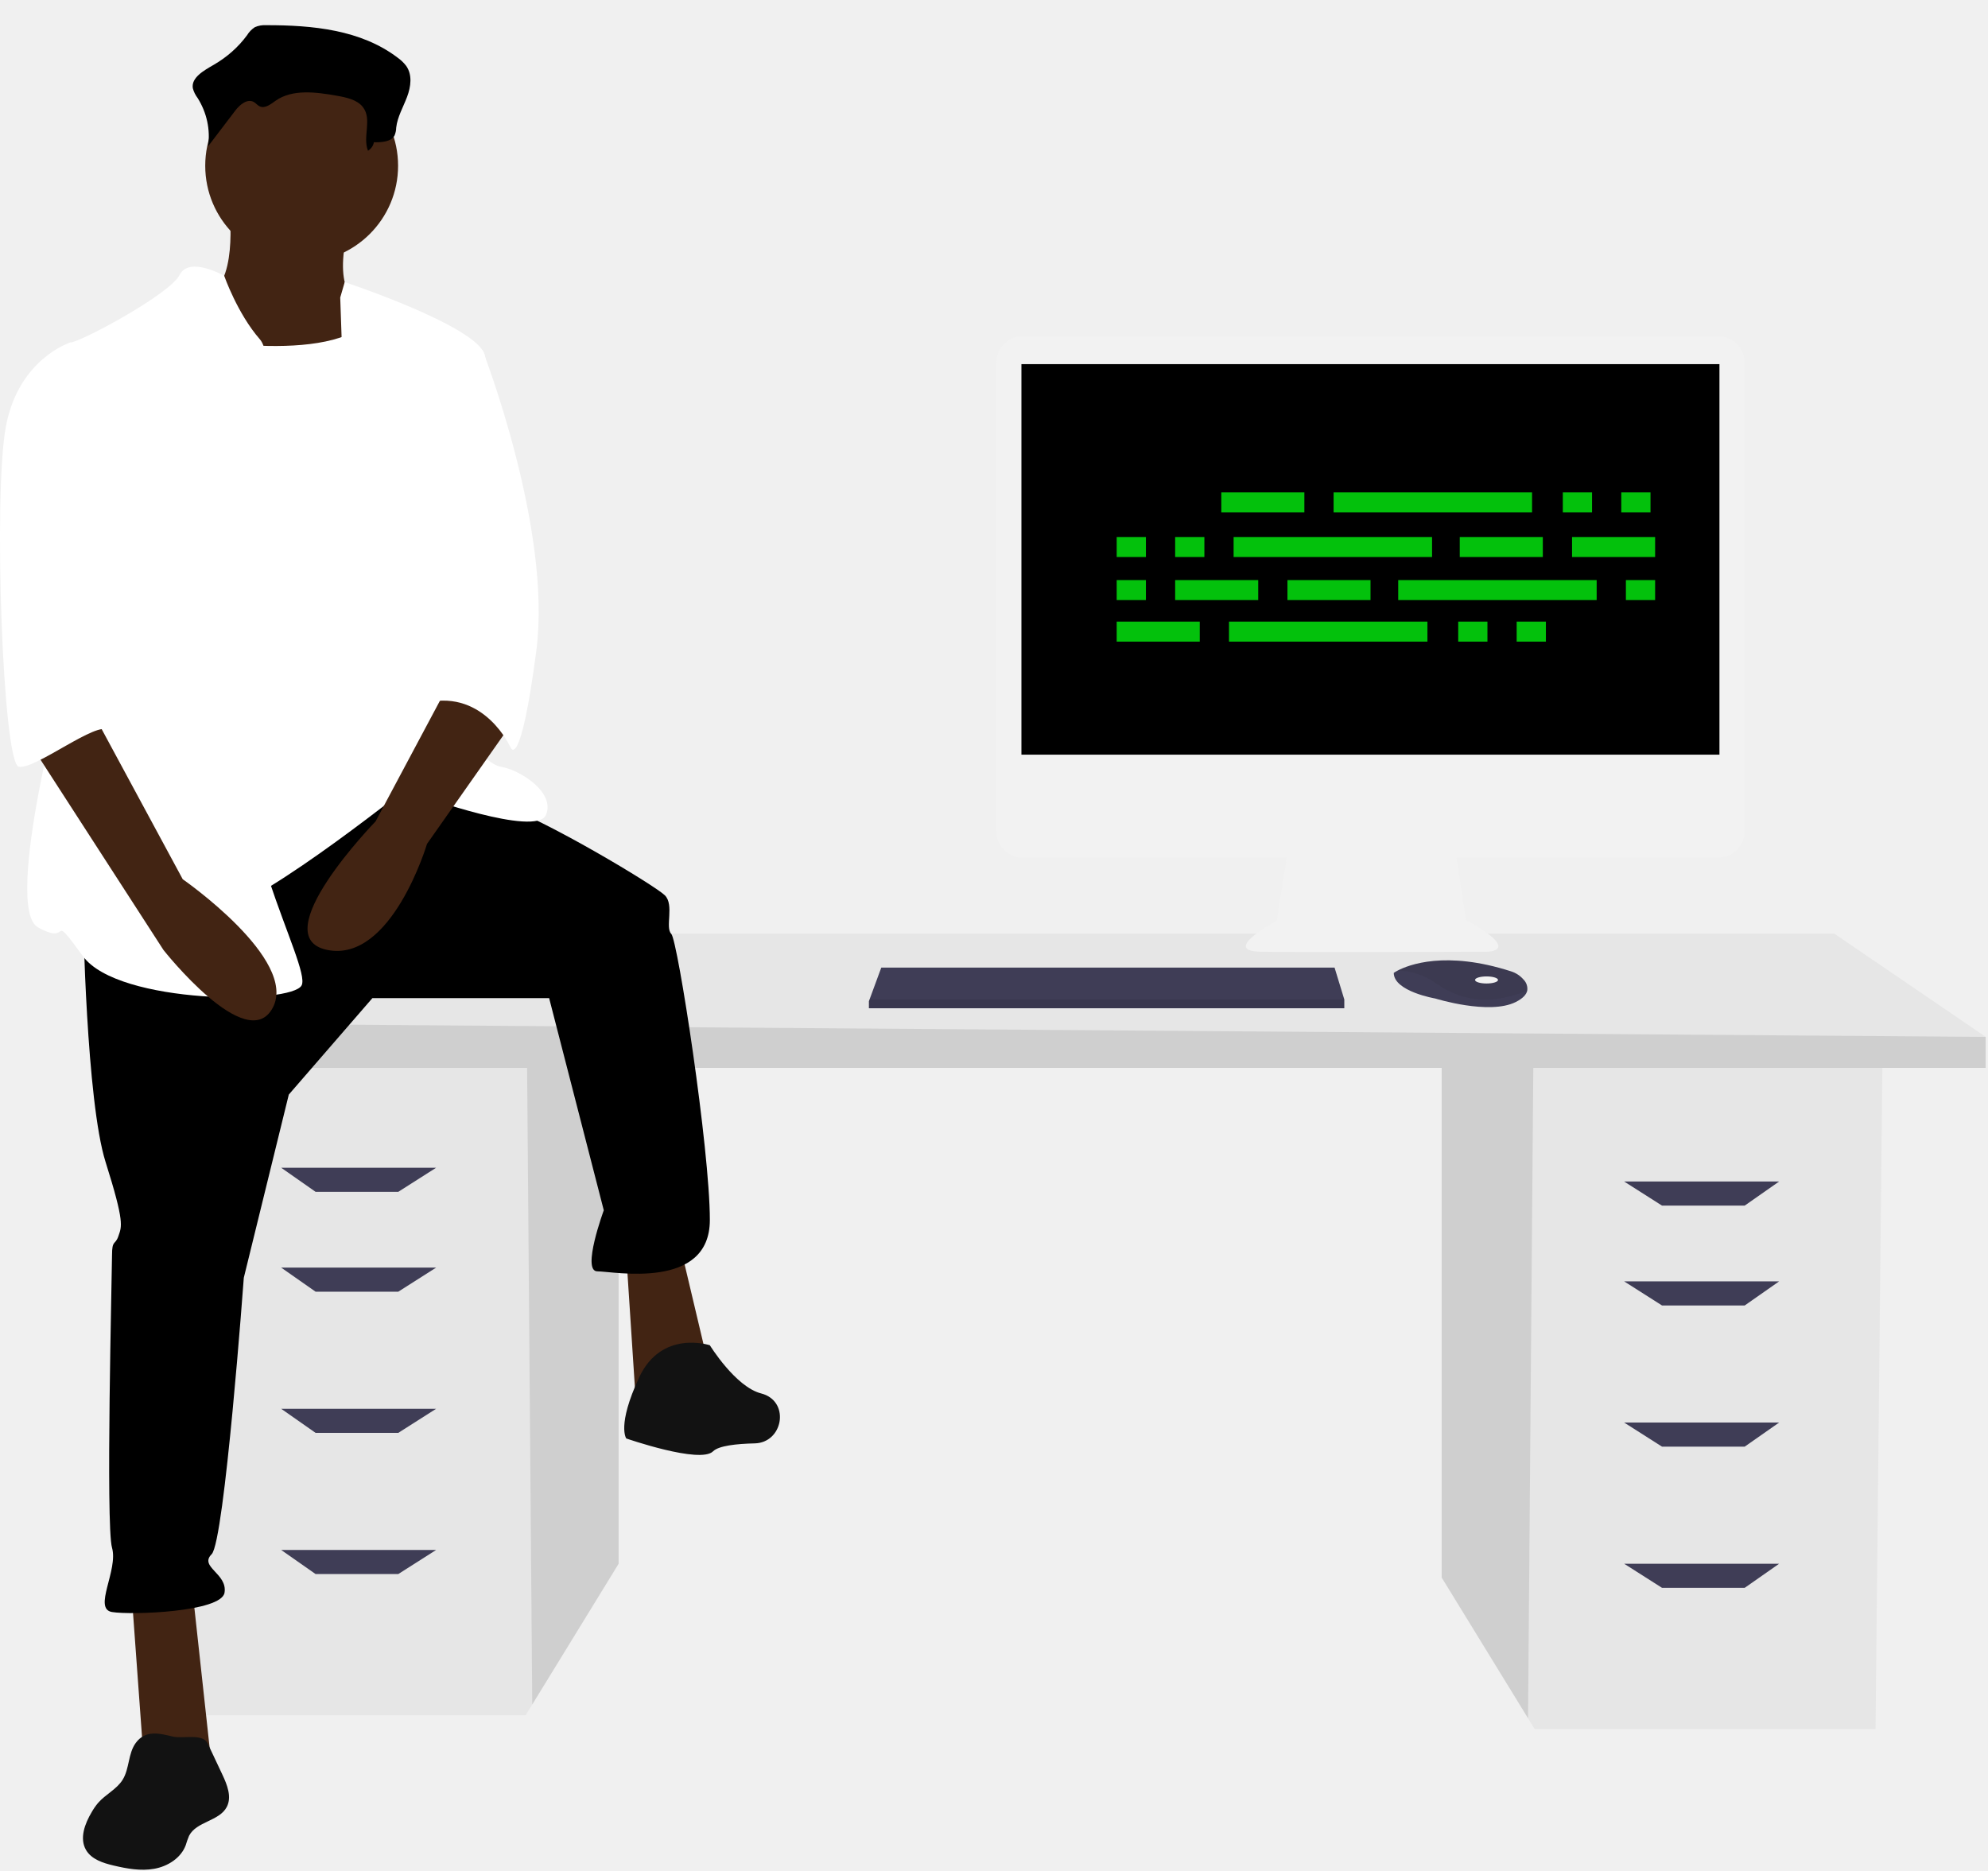
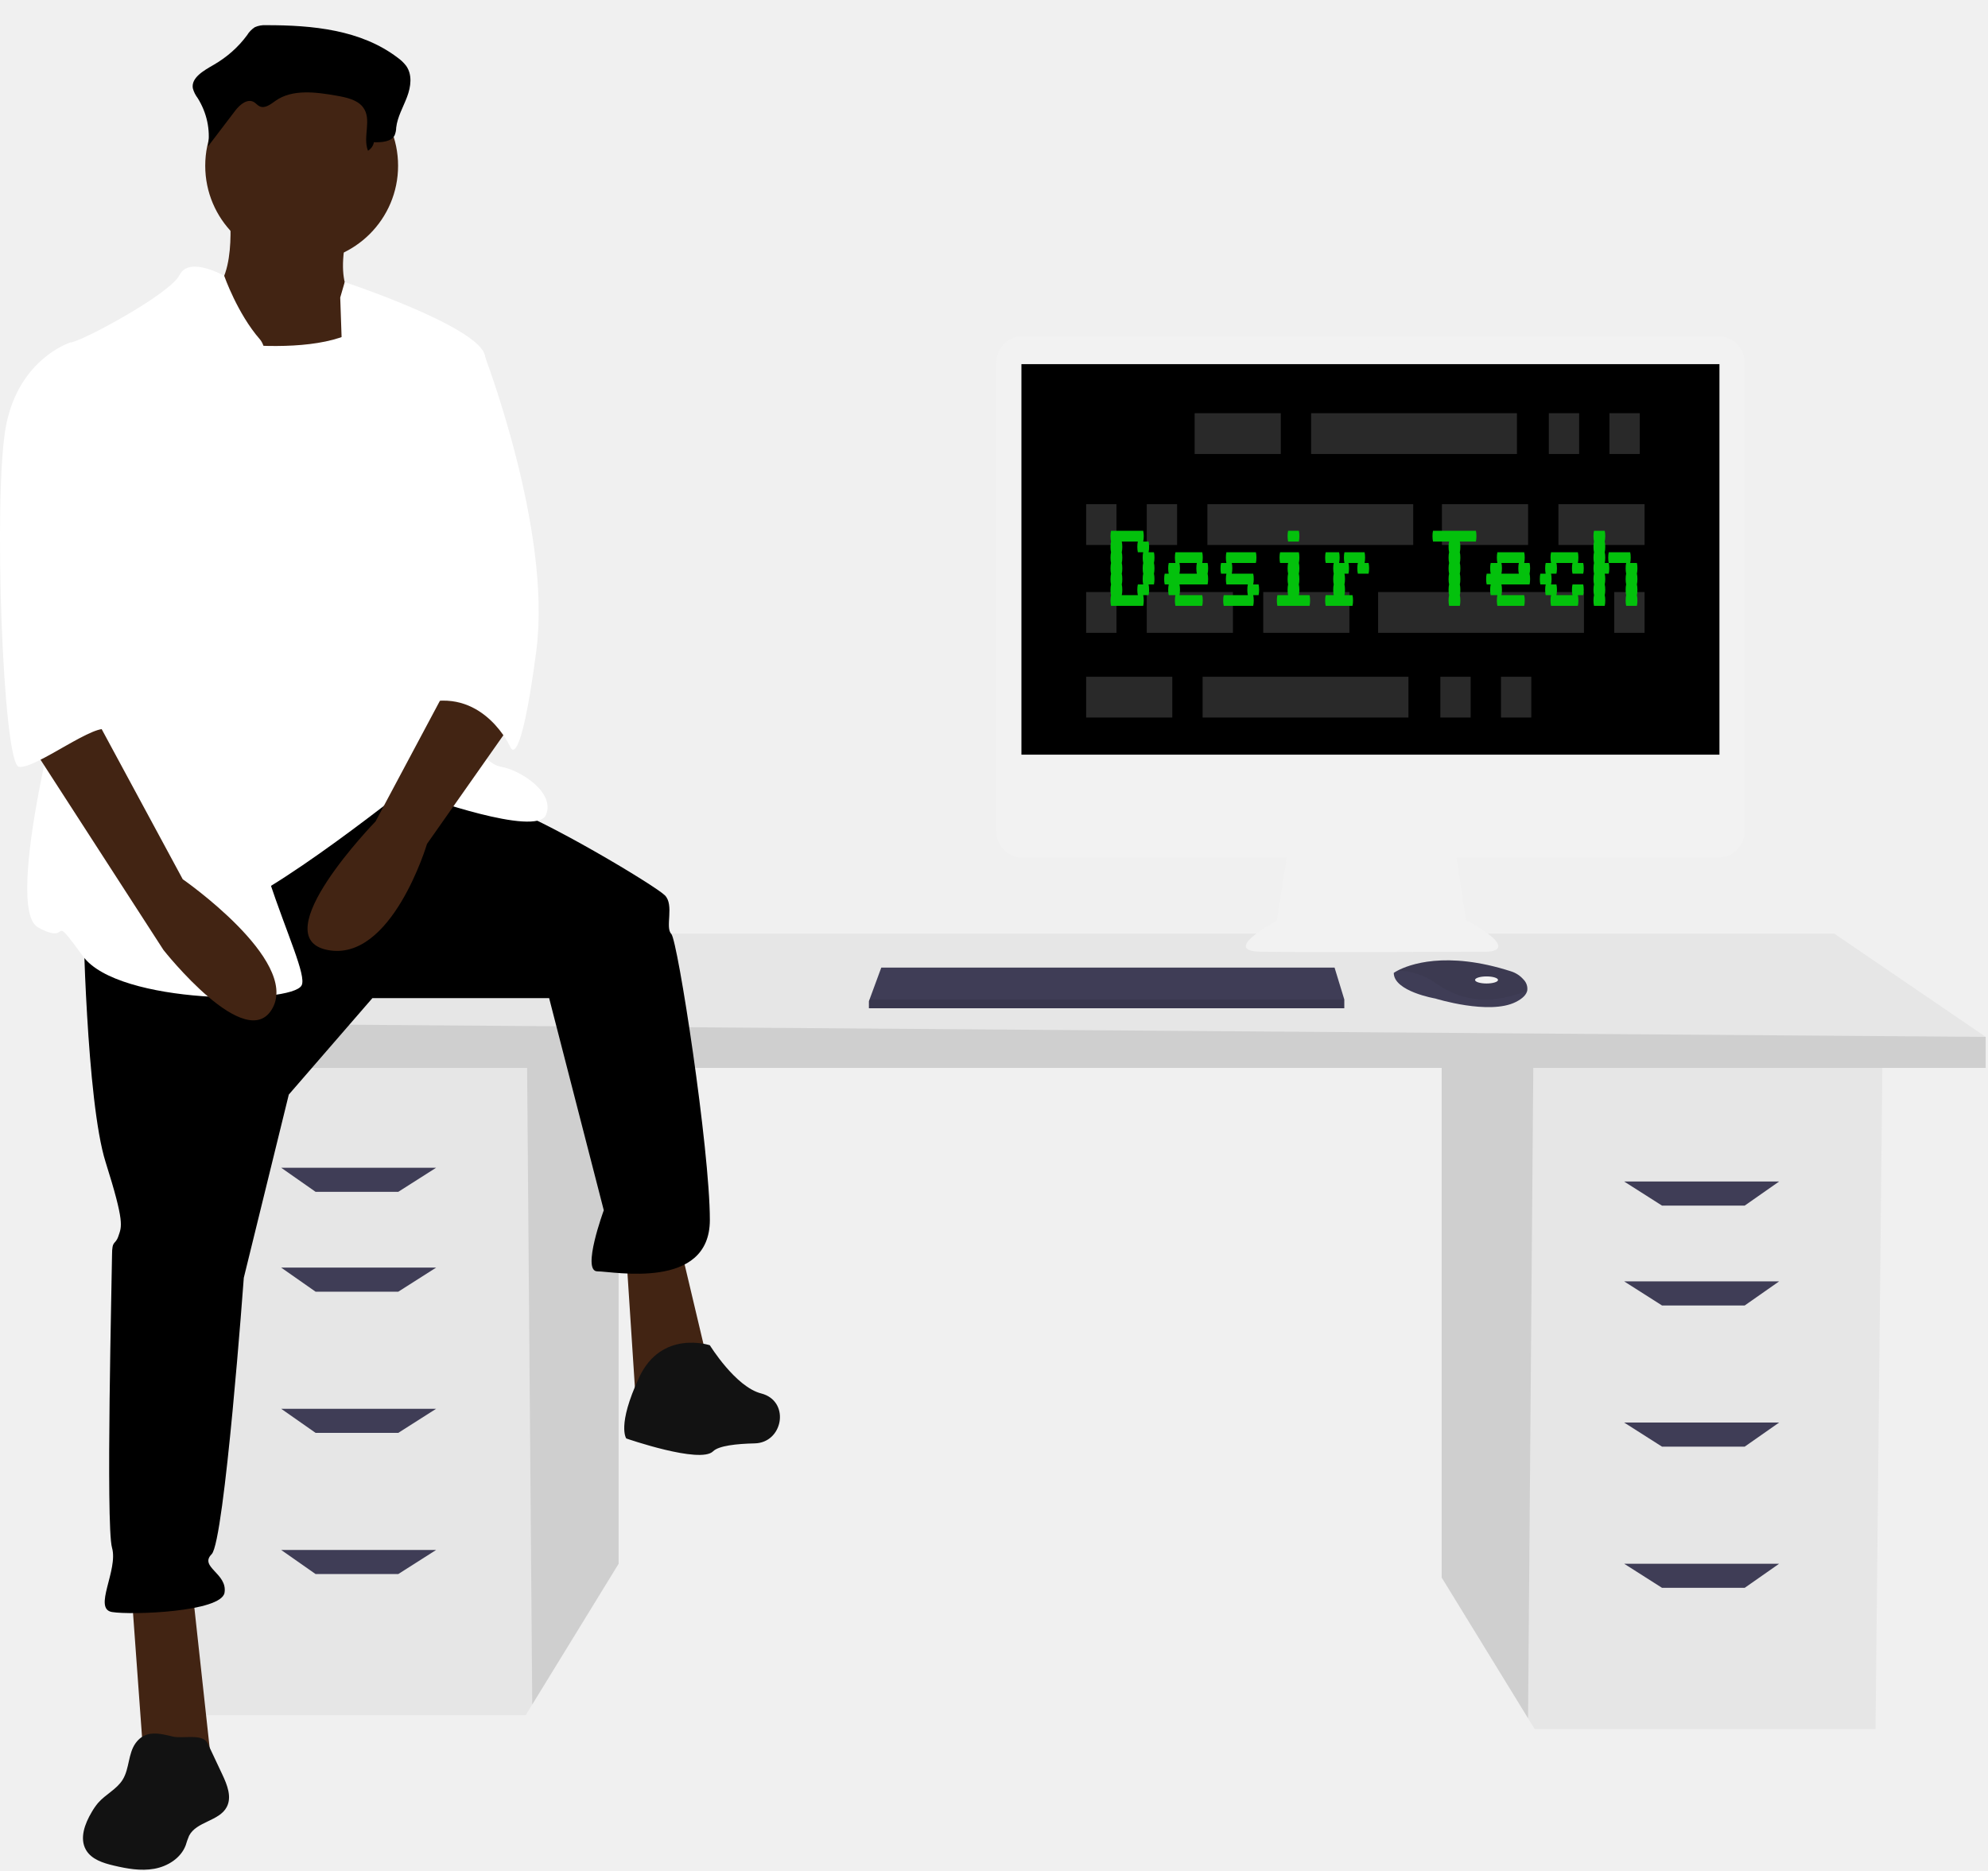
<svg xmlns="http://www.w3.org/2000/svg" width="712" height="670" viewBox="0 0 712 670" fill="none">
  <g clip-path="url(#clip0_1_2)">
    <path d="M516.326 380.018V565.013L547.27 615.443L549.625 619.279H671.722L674.189 380.018H516.326Z" fill="#E6E6E6" />
    <path opacity="0.1" d="M516.326 380.018V565.013L547.27 615.443L549.169 380.018H516.326Z" fill="black" />
    <path d="M221.566 375.084V560.08L190.622 610.51L188.267 614.345H66.17L63.703 375.084H221.566Z" fill="#E6E6E6" />
    <path opacity="0.1" d="M221.566 375.084V560.08L190.622 610.51L188.723 375.084H221.566Z" fill="black" />
    <path d="M711.188 371.385V382.484H47.67V366.451L109.335 334.385H656.923L711.188 371.385Z" fill="#E6E6E6" />
    <path opacity="0.1" d="M711.188 371.385V382.484H47.67V366.451L711.188 371.385Z" fill="black" />
    <path d="M142.635 426.883H113.035L100.702 418.25H156.201L142.635 426.883Z" fill="#3F3D56" />
    <path d="M142.635 462.649H113.035L100.702 454.016H156.201L142.635 462.649Z" fill="#3F3D56" />
    <path d="M142.635 513.215H113.035L100.702 504.581H156.201L142.635 513.215Z" fill="#3F3D56" />
    <path d="M142.635 563.78H113.035L100.702 555.147H156.201L142.635 563.78Z" fill="#3F3D56" />
    <path d="M595.257 431.816H624.857L637.19 423.183H581.691L595.257 431.816Z" fill="#3F3D56" />
    <path d="M595.257 467.582H624.857L637.19 458.949H581.691L595.257 467.582Z" fill="#3F3D56" />
    <path d="M595.257 518.148H624.857L637.19 509.515H581.691L595.257 518.148Z" fill="#3F3D56" />
    <path d="M595.257 568.713H624.857L637.19 560.08H581.691L595.257 568.713Z" fill="#3F3D56" />
-     <path d="M615.414 120.456H366.228C364.991 120.456 363.765 120.7 362.622 121.173C361.478 121.647 360.439 122.341 359.564 123.216C358.689 124.091 357.995 125.13 357.522 126.274C357.048 127.417 356.804 128.643 356.805 129.88V297.738C356.804 298.975 357.048 300.201 357.522 301.344C357.995 302.488 358.689 303.527 359.564 304.402C360.439 305.277 361.478 305.971 362.622 306.445C363.765 306.918 364.991 307.162 366.228 307.162H460.821L457.277 329.788C457.277 329.788 437.025 340.547 451.265 340.864C465.505 341.18 532.593 340.864 532.593 340.864C532.593 340.864 545.567 340.864 524.998 329.472L521.664 307.162H615.414C616.651 307.162 617.877 306.918 619.02 306.445C620.164 305.971 621.203 305.277 622.078 304.402C622.953 303.527 623.647 302.488 624.121 301.344C624.594 300.201 624.838 298.975 624.838 297.738V129.88C624.838 128.643 624.594 127.417 624.121 126.274C623.647 125.13 622.953 124.091 622.078 123.216C621.203 122.341 620.164 121.647 619.02 121.173C617.877 120.7 616.651 120.456 615.414 120.456V120.456Z" fill="#F2F2F2" />
+     <path d="M615.414 120.456H366.228C364.991 120.456 363.765 120.7 362.622 121.173C361.478 121.647 360.439 122.341 359.564 123.216C358.689 124.091 357.995 125.13 357.522 126.274C357.048 127.417 356.804 128.643 356.805 129.88V297.738C356.804 298.975 357.048 300.201 357.522 301.344C357.995 302.488 358.689 303.527 359.564 304.402C360.439 305.277 361.478 305.971 362.622 306.445C363.765 306.918 364.991 307.162 366.228 307.162H460.821L457.277 329.788C457.277 329.788 437.025 340.547 451.265 340.864C465.505 341.18 532.593 340.864 532.593 340.864C532.593 340.864 545.567 340.864 524.998 329.472L521.664 307.162H615.414C616.651 307.162 617.877 306.918 619.02 306.445C620.164 305.971 621.203 305.277 622.078 304.402C622.953 303.527 623.647 302.488 624.121 301.344C624.594 300.201 624.838 298.975 624.838 297.738V129.88C624.838 128.643 624.594 127.417 624.121 126.274C623.647 125.13 622.953 124.091 622.078 123.216C621.203 122.341 620.164 121.647 619.02 121.173C617.877 120.7 616.651 120.456 615.414 120.456Z" fill="#F2F2F2" />
    <path d="M615.819 130.424H365.823V270.295H615.819V130.424Z" fill="black" />
    <path d="M490.821 127.576C491.695 127.576 492.403 126.868 492.403 125.994C492.403 125.12 491.695 124.412 490.821 124.412C489.947 124.412 489.239 125.12 489.239 125.994C489.239 126.868 489.947 127.576 490.821 127.576Z" fill="#F2F2F2" />
    <path d="M490.821 300.358C494.142 300.358 496.834 297.666 496.834 294.346C496.834 291.025 494.142 288.333 490.821 288.333C487.5 288.333 484.809 291.025 484.809 294.346C484.809 297.666 487.5 300.358 490.821 300.358Z" fill="#F2F2F2" />
    <path d="M481.452 357.952V361.117H311.202V358.585L311.436 357.952L315.632 346.56H477.971L481.452 357.952Z" fill="#3F3D56" />
    <path d="M546.97 354.854C546.659 356.18 545.489 357.579 542.843 358.901C533.35 363.648 514.046 357.636 514.046 357.636C514.046 357.636 499.173 355.104 499.173 348.459C499.59 348.173 500.026 347.914 500.477 347.683C504.468 345.572 517.702 340.361 541.167 347.904C542.896 348.447 544.44 349.458 545.628 350.827C546.154 351.344 546.55 351.979 546.783 352.679C547.016 353.379 547.08 354.124 546.97 354.854Z" fill="#3F3D56" />
    <path opacity="0.1" d="M546.97 354.854C535.35 359.306 524.992 359.639 514.363 352.256C510.343 349.284 505.476 347.681 500.477 347.683C504.468 345.572 517.702 340.361 541.167 347.904C542.896 348.447 544.44 349.458 545.628 350.827C546.154 351.344 546.55 351.979 546.783 352.679C547.016 353.379 547.08 354.124 546.97 354.854Z" fill="black" fill-opacity="0.56" />
    <path d="M532.4 352.256C534.672 352.256 536.514 351.689 536.514 350.99C536.514 350.291 534.672 349.724 532.4 349.724C530.128 349.724 528.286 350.291 528.286 350.99C528.286 351.689 530.128 352.256 532.4 352.256Z" fill="#F2F2F2" />
    <path opacity="0.1" d="M481.452 357.952V361.117H311.202V358.585L311.436 357.952H481.452Z" fill="black" />
    <path d="M82.138 74.905C82.138 74.905 85.591 103.684 72.929 105.986C60.266 108.288 84.44 147.427 84.44 147.427L141.997 154.334L128.183 108.288C128.183 108.288 118.974 104.835 124.73 81.812C130.485 58.789 82.138 74.905 82.138 74.905Z" fill="#422413" />
    <path d="M47.028 569.318L51.633 632.631H75.806L68.9 569.318H47.028Z" fill="#422413" />
    <path d="M224.303 449.6L227.756 502.552L254.233 491.041L243.872 447.298L224.303 449.6Z" fill="#422413" />
-     <path d="M29.761 327.58C29.761 327.58 30.912 394.345 37.819 416.217C44.726 438.089 43.575 439.24 42.424 442.693C41.272 446.147 40.121 443.844 40.121 449.6C40.121 455.356 37.819 546.295 40.121 554.353C42.423 562.411 33.215 576.225 40.121 577.376C47.028 578.527 79.26 577.376 80.411 570.469C81.562 563.563 71.202 561.26 75.806 556.656C80.411 552.051 87.318 457.658 87.318 457.658L103.434 392.043L133.363 357.509H196.676L216.245 433.484C216.245 433.484 208.187 455.356 213.943 455.356C219.699 455.356 254.233 462.263 254.233 436.938C254.233 411.613 242.721 336.789 240.419 334.486C238.117 332.184 241.57 324.126 238.117 320.673C234.663 317.219 194.374 293.046 179.409 288.441C164.444 283.836 143.451 278.356 143.451 278.356L29.761 327.58Z" fill="black" />
+     <path d="M29.761 327.58C29.761 327.58 30.912 394.345 37.819 416.217C44.726 438.089 43.575 439.24 42.424 442.693C41.272 446.147 40.121 443.844 40.121 449.6C40.121 455.356 37.819 546.295 40.121 554.353C42.423 562.411 33.215 576.225 40.121 577.376C47.028 578.527 79.26 577.376 80.411 570.469C81.562 563.562 71.202 561.26 75.806 556.656C80.411 552.051 87.318 457.658 87.318 457.658L103.434 392.043L133.363 357.509H196.676L216.245 433.484C216.245 433.484 208.187 455.356 213.943 455.356C219.699 455.356 254.233 462.263 254.233 436.938C254.233 411.613 242.721 336.789 240.419 334.486C238.117 332.184 241.57 324.126 238.117 320.673C234.663 317.219 194.374 293.046 179.409 288.441C164.444 283.836 143.451 278.356 143.451 278.356L29.761 327.58Z" fill="black" />
    <path d="M254.233 481.832C254.233 481.832 236.966 476.076 228.908 493.343C220.85 510.61 224.303 515.215 224.303 515.215C224.303 515.215 250.779 524.424 255.384 519.819C257.387 517.816 263.748 517.12 270.296 516.973C280.269 516.749 282.923 502.64 273.504 499.354C273.223 499.256 272.939 499.171 272.651 499.099C263.442 496.797 254.233 481.832 254.233 481.832Z" fill="#121212" />
    <path d="M108.038 93.899C127.111 93.899 142.572 78.438 142.572 59.365C142.572 40.292 127.111 24.831 108.038 24.831C88.966 24.831 73.504 40.292 73.504 59.365C73.504 78.438 88.966 93.899 108.038 93.899Z" fill="#422413" />
    <path d="M63.144 120.375C63.144 120.375 119.55 131.886 133.363 113.468C147.177 95.05 152.933 165.269 152.933 165.269L159.839 238.942L149.479 279.232C149.479 279.232 95.376 322.975 78.109 326.428C60.842 329.882 34.365 332.184 34.365 332.184C34.365 332.184 42.424 204.408 42.424 202.106C42.424 199.803 63.144 120.375 63.144 120.375Z" fill="white" />
    <path d="M80.298 98.786C80.298 98.786 67.749 91.597 64.295 98.504C60.842 105.41 28.61 122.677 25.157 122.677C21.703 122.677 32.063 218.222 27.459 229.733C22.854 241.244 0.983 325.277 13.645 332.184C26.308 339.091 17.099 325.277 29.761 342.544C42.423 359.811 104.585 359.811 108.038 352.905C111.492 345.998 80.411 294.197 86.167 245.849C91.922 197.501 101.131 130.735 93.073 121.526C85.016 112.317 80.298 98.786 80.298 98.786Z" fill="white" />
    <path d="M121.852 106.561L123.455 101.043C123.455 101.043 171.351 116.922 173.653 127.282C175.955 137.642 174.804 210.164 166.746 215.919C158.688 221.675 147.177 230.884 155.235 244.698C163.293 258.511 172.502 273.476 179.409 274.627C186.316 275.778 198.978 283.836 195.525 291.894C192.071 299.952 150.63 284.988 150.63 284.988C150.63 284.988 123.003 264.267 124.154 232.035C125.305 199.803 121.852 106.561 121.852 106.561Z" fill="white" />
    <path d="M162.142 242.396L134.514 294.197C134.514 294.197 94.225 335.638 117.247 340.242C140.27 344.847 152.933 302.255 152.933 302.255L182.862 259.663L162.142 242.396Z" fill="#422413" />
    <path d="M95.374 9.02C93.957 8.925 92.537 9.174 91.262 9.741C90.109 10.502 89.159 11.486 88.481 12.622C85.356 16.872 81.281 20.485 76.52 23.228C72.966 25.272 68.447 27.82 69.055 31.588C69.385 32.852 69.973 34.048 70.788 35.117C74.078 40.365 75.388 46.439 74.519 52.42L84.292 39.578C85.843 37.539 88.538 35.238 90.88 36.518C91.664 36.947 92.179 37.716 92.996 38.092C94.944 38.989 97.017 37.274 98.742 36.058C104.689 31.867 113.146 32.965 120.547 34.271C124.041 34.888 127.879 35.696 129.944 38.318C133.376 42.674 129.792 48.968 131.796 54C132.356 53.645 132.833 53.192 133.196 52.668C133.56 52.143 133.803 51.558 133.912 50.947C136.705 51.025 140.129 50.777 141.326 48.493C141.69 47.598 141.884 46.654 141.9 45.701C142.339 41.865 144.413 38.365 145.787 34.714C147.161 31.063 147.759 26.784 145.44 23.547C144.592 22.451 143.568 21.474 142.402 20.649C129.244 10.653 111.943 9.005 95.374 9.02Z" fill="black" />
    <path d="M162.142 122.677L172.867 125.524C172.867 125.524 197.827 189.443 192.071 233.186C186.316 276.93 182.862 267.721 182.862 267.721C182.862 267.721 173.653 247 152.933 251.605L162.142 122.677Z" fill="white" />
    <path d="M48.623 624.263C45.847 628.036 46.404 633.428 43.945 637.414C41.813 640.869 37.796 642.681 35.13 645.743C34.279 646.76 33.521 647.851 32.864 649.003C30.391 653.145 28.381 658.454 30.817 662.619C32.776 665.969 36.894 667.279 40.672 668.171C45.446 669.299 50.406 670.202 55.235 669.34C60.064 668.478 64.784 665.521 66.506 660.927C66.844 659.772 67.246 658.637 67.711 657.527C70.328 652.374 78.538 652.318 81.217 647.197C83.092 643.613 81.368 639.28 79.646 635.621L74.385 624.444C72.639 620.735 65.561 622.868 61.871 621.979C57.059 620.82 52.085 619.543 48.623 624.263Z" fill="#121212" />
    <path d="M10.192 265.418L58.539 340.242C58.539 340.242 88.469 378.23 97.678 360.963C106.887 343.696 65.446 314.917 65.446 314.917L34.365 257.36L10.192 265.418Z" fill="#422413" />
    <path d="M34.365 124.98L25.156 122.677C25.156 122.677 6.738 128.433 2.134 152.607C-2.471 176.781 0.983 273.476 6.738 274.627C12.494 275.778 35.166 257.791 38.794 261.604C42.423 265.418 30.912 245.849 34.365 235.489C37.819 225.128 34.365 124.98 34.365 124.98Z" fill="white" />
-     <path d="M467.159 176.363H437.407V183.525H467.159V176.363Z" fill="#03C10C" />
-     <path d="M570.191 176.363H559.722V183.525H570.191V176.363Z" fill="#03C10C" />
-     <path d="M591.127 176.363H580.659V183.525H591.127V176.363Z" fill="#03C10C" />
-     <path d="M548.703 176.363H477.628V183.525H548.703V176.363Z" fill="#03C10C" />
-     <path d="M429.693 222.644H399.941V229.807H429.693V222.644Z" fill="#03C10C" />
-     <path d="M532.725 222.644H522.256V229.807H532.725V222.644Z" fill="#03C10C" />
-     <path d="M553.661 222.644H543.193V229.807H553.661V222.644Z" fill="#03C10C" />
-     <path d="M511.237 222.644H440.162V229.807H511.237V222.644Z" fill="#03C10C" />
-     <path d="M552.56 192.341H522.807V199.503H552.56V192.341Z" fill="#03C10C" />
-     <path d="M592.78 192.341H563.028V199.503H592.78V192.341Z" fill="#03C10C" />
-     <path d="M410.409 192.341H399.941V199.503H410.409V192.341Z" fill="#03C10C" />
-     <path d="M431.346 192.341H420.878V199.503H431.346V192.341Z" fill="#03C10C" />
-     <path d="M512.89 192.341H441.815V199.503H512.89V192.341Z" fill="#03C10C" />
-     <path d="M490.851 207.768H461.099V214.931H490.851V207.768Z" fill="#03C10C" />
-     <path d="M450.63 207.768H420.878V214.931H450.63V207.768Z" fill="#03C10C" />
-     <path d="M410.409 207.768H399.941V214.931H410.409V207.768Z" fill="#03C10C" />
-     <path d="M592.78 207.768H582.312V214.931H592.78V207.768Z" fill="#03C10C" />
-     <path d="M571.843 207.768H500.768V214.931H571.843V207.768Z" fill="#03C10C" />
+     <path d="M458.714 148H427.857V162.608H458.714V148Z" fill="#C5C5C5" fill-opacity="0.21" />
+     <path d="M565.571 148H554.714V162.608H565.571V148Z" fill="#C5C5C5" fill-opacity="0.21" />
+     <path d="M587.286 148H576.429V162.608H587.286V148Z" fill="#C5C5C5" fill-opacity="0.21" />
+     <path d="M543.286 148H469.571V162.608H543.286V148Z" fill="#C5C5C5" fill-opacity="0.21" />
+     <path d="M419.857 242.392H389V257H419.857V242.392Z" fill="#C5C5C5" fill-opacity="0.21" />
+     <path d="M526.714 242.392H515.857V257H526.714V242.392Z" fill="#C5C5C5" fill-opacity="0.21" />
+     <path d="M548.429 242.392H537.571V257H548.429V242.392Z" fill="#C5C5C5" fill-opacity="0.21" />
+     <path d="M504.429 242.392H430.714V257H504.429V242.392Z" fill="#C5C5C5" fill-opacity="0.21" />
+     <path d="M547.286 180.588H516.429V195.196H547.286V180.588Z" fill="#C5C5C5" fill-opacity="0.21" />
+     <path d="M589 180.588H558.143V195.196H589V180.588Z" fill="#C5C5C5" fill-opacity="0.21" />
+     <path d="M399.857 180.588H389V195.196H399.857V180.588Z" fill="#C5C5C5" fill-opacity="0.21" />
+     <path d="M421.571 180.588H410.714V195.196H421.571V180.588Z" fill="#C5C5C5" fill-opacity="0.21" />
+     <path d="M506.143 180.588H432.429V195.196H506.143V180.588Z" fill="#C5C5C5" fill-opacity="0.21" />
+     <path d="M483.286 212.052H452.429V226.66H483.286V212.052Z" fill="#C5C5C5" fill-opacity="0.21" />
+     <path d="M441.571 212.052H410.714V226.66H441.571V212.052Z" fill="#C5C5C5" fill-opacity="0.21" />
+     <path d="M399.857 212.052H389V226.66H399.857V212.052Z" fill="#C5C5C5" fill-opacity="0.21" />
+     <path d="M589 212.052H578.143V226.66H589V212.052Z" fill="#C5C5C5" fill-opacity="0.21" />
+     <path d="M567.286 212.052H493.571V226.66H567.286V212.052Z" fill="#C5C5C5" fill-opacity="0.21" />
+     <path d="M413.28 201.64C413.408 202.152 413.472 202.792 413.472 203.56C413.472 204.296 413.408 204.936 413.28 205.48C413.408 205.992 413.472 206.632 413.472 207.4C413.472 208.136 413.408 208.776 413.28 209.32H411.36C411.488 209.832 411.552 210.472 411.552 211.24C411.552 211.976 411.488 212.616 411.36 213.16H409.44C409.568 213.672 409.632 214.312 409.632 215.08C409.632 215.816 409.568 216.456 409.44 217H397.92C397.792 216.456 397.728 215.816 397.728 215.08C397.728 214.312 397.792 213.672 397.92 213.16C397.792 212.616 397.728 211.976 397.728 211.24C397.728 210.472 397.792 209.832 397.92 209.32C397.792 208.776 397.728 208.136 397.728 207.4C397.728 206.632 397.792 205.992 397.92 205.48C397.792 204.936 397.728 204.296 397.728 203.56C397.728 202.792 397.792 202.152 397.92 201.64C397.792 201.096 397.728 200.456 397.728 199.72C397.728 198.952 397.792 198.312 397.92 197.8C397.792 197.256 397.728 196.616 397.728 195.88C397.728 195.112 397.792 194.472 397.92 193.96C397.792 193.416 397.728 192.776 397.728 192.04C397.728 191.272 397.792 190.632 397.92 190.12H409.44C409.568 190.632 409.632 191.272 409.632 192.04C409.632 192.776 409.568 193.416 409.44 193.96H411.36C411.488 194.472 411.552 195.112 411.552 195.88C411.552 196.616 411.488 197.256 411.36 197.8H413.28C413.408 198.312 413.472 198.952 413.472 199.72C413.472 200.456 413.408 201.096 413.28 201.64ZM409.44 209.32C409.312 208.776 409.248 208.136 409.248 207.4C409.248 206.632 409.312 205.992 409.44 205.48C409.312 204.936 409.248 204.296 409.248 203.56C409.248 202.792 409.312 202.152 409.44 201.64C409.312 201.096 409.248 200.456 409.248 199.72C409.248 198.952 409.312 198.312 409.44 197.8H407.52C407.392 197.256 407.328 196.616 407.328 195.88C407.328 195.112 407.392 194.472 407.52 193.96H401.76C401.888 194.472 401.952 195.112 401.952 195.88C401.952 196.616 401.888 197.256 401.76 197.8C401.888 198.312 401.952 198.952 401.952 199.72C401.952 200.456 401.888 201.096 401.76 201.64C401.888 202.152 401.952 202.792 401.952 203.56C401.952 204.296 401.888 204.936 401.76 205.48C401.888 205.992 401.952 206.632 401.952 207.4C401.952 208.136 401.888 208.776 401.76 209.32C401.888 209.832 401.952 210.472 401.952 211.24C401.952 211.976 401.888 212.616 401.76 213.16H407.52C407.392 212.616 407.328 211.976 407.328 211.24C407.328 210.472 407.392 209.832 407.52 209.32H409.44ZM432.691 203.56C432.691 204.296 432.627 204.936 432.499 205.48C432.627 205.992 432.691 206.632 432.691 207.4C432.691 208.136 432.627 208.776 432.499 209.32H422.419C422.547 209.832 422.611 210.472 422.611 211.24C422.611 211.976 422.547 212.616 422.419 213.16H430.579C430.707 213.672 430.771 214.312 430.771 215.08C430.771 215.816 430.707 216.456 430.579 217H420.979C420.851 216.456 420.787 215.816 420.787 215.08C420.787 214.312 420.851 213.672 420.979 213.16H418.579C418.451 212.616 418.387 211.976 418.387 211.24C418.387 210.472 418.451 209.832 418.579 209.32H417.139C417.011 208.776 416.947 208.136 416.947 207.4C416.947 206.632 417.011 205.992 417.139 205.48H418.579C418.451 204.936 418.387 204.296 418.387 203.56C418.387 202.792 418.451 202.152 418.579 201.64H420.979C420.851 201.096 420.787 200.456 420.787 199.72C420.787 198.952 420.851 198.312 420.979 197.8H430.579C430.707 198.312 430.771 198.952 430.771 199.72C430.771 200.456 430.707 201.096 430.579 201.64H432.499C432.627 202.152 432.691 202.792 432.691 203.56ZM428.659 205.48C428.531 204.936 428.467 204.296 428.467 203.56C428.467 202.792 428.531 202.152 428.659 201.64H422.419C422.547 202.152 422.611 202.792 422.611 203.56C422.611 204.296 422.547 204.936 422.419 205.48H428.659ZM450.95 211.24C450.95 211.976 450.886 212.616 450.758 213.16H448.838C448.966 213.672 449.03 214.312 449.03 215.08C449.03 215.816 448.966 216.456 448.838 217H438.278C438.15 216.456 438.086 215.816 438.086 215.08C438.086 214.312 438.15 213.672 438.278 213.16H446.918C446.79 212.616 446.726 211.976 446.726 211.24C446.726 210.472 446.79 209.832 446.918 209.32H439.238C439.11 208.776 439.046 208.136 439.046 207.4C439.046 206.632 439.11 205.992 439.238 205.48H437.318C437.19 204.936 437.126 204.296 437.126 203.56C437.126 202.792 437.19 202.152 437.318 201.64H439.238C439.11 201.096 439.046 200.456 439.046 199.72C439.046 198.952 439.11 198.312 439.238 197.8H449.798C449.926 198.312 449.99 198.952 449.99 199.72C449.99 200.456 449.926 201.096 449.798 201.64H441.158C441.286 202.152 441.35 202.792 441.35 203.56C441.35 204.296 441.286 204.936 441.158 205.48H448.838C448.966 205.992 449.03 206.632 449.03 207.4C449.03 208.136 448.966 208.776 448.838 209.32H450.758C450.886 209.832 450.95 210.472 450.95 211.24ZM461.336 193.96C461.208 193.416 461.144 192.776 461.144 192.04C461.144 191.272 461.208 190.632 461.336 190.12H465.176C465.304 190.632 465.368 191.272 465.368 192.04C465.368 192.776 465.304 193.416 465.176 193.96H461.336ZM469.016 213.16C469.144 213.672 469.208 214.312 469.208 215.08C469.208 215.816 469.144 216.456 469.016 217H457.496C457.368 216.456 457.304 215.816 457.304 215.08C457.304 214.312 457.368 213.672 457.496 213.16H461.336C461.208 212.616 461.144 211.976 461.144 211.24C461.144 210.472 461.208 209.832 461.336 209.32C461.208 208.776 461.144 208.136 461.144 207.4C461.144 206.632 461.208 205.992 461.336 205.48C461.208 204.936 461.144 204.296 461.144 203.56C461.144 202.792 461.208 202.152 461.336 201.64H458.456C458.328 201.096 458.264 200.456 458.264 199.72C458.264 198.952 458.328 198.312 458.456 197.8H465.176C465.304 198.312 465.368 198.952 465.368 199.72C465.368 200.456 465.304 201.096 465.176 201.64C465.304 202.152 465.368 202.792 465.368 203.56C465.368 204.296 465.304 204.936 465.176 205.48C465.304 205.992 465.368 206.632 465.368 207.4C465.368 208.136 465.304 208.776 465.176 209.32C465.304 209.832 465.368 210.472 465.368 211.24C465.368 211.976 465.304 212.616 465.176 213.16H469.016ZM490.155 201.64C490.283 202.152 490.347 202.792 490.347 203.56C490.347 204.296 490.283 204.936 490.155 205.48H486.315C486.187 204.936 486.123 204.296 486.123 203.56C486.123 202.792 486.187 202.152 486.315 201.64H482.955C483.083 202.152 483.147 202.792 483.147 203.56C483.147 204.296 483.083 204.936 482.955 205.48H481.515C481.643 205.992 481.707 206.632 481.707 207.4C481.707 208.136 481.643 208.776 481.515 209.32C481.643 209.832 481.707 210.472 481.707 211.24C481.707 211.976 481.643 212.616 481.515 213.16H484.395C484.523 213.672 484.587 214.312 484.587 215.08C484.587 215.816 484.523 216.456 484.395 217H474.795C474.667 216.456 474.603 215.816 474.603 215.08C474.603 214.312 474.667 213.672 474.795 213.16H477.675C477.547 212.616 477.483 211.976 477.483 211.24C477.483 210.472 477.547 209.832 477.675 209.32C477.547 208.776 477.483 208.136 477.483 207.4C477.483 206.632 477.547 205.992 477.675 205.48C477.547 204.936 477.483 204.296 477.483 203.56C477.483 202.792 477.547 202.152 477.675 201.64H474.795C474.667 201.096 474.603 200.456 474.603 199.72C474.603 198.952 474.667 198.312 474.795 197.8H479.595C479.723 198.312 479.787 198.952 479.787 199.72C479.787 200.456 479.723 201.096 479.595 201.64H481.515C481.387 201.096 481.323 200.456 481.323 199.72C481.323 198.952 481.387 198.312 481.515 197.8H488.715C488.843 198.312 488.907 198.952 488.907 199.72C488.907 200.456 488.843 201.096 488.715 201.64H490.155ZM528.785 192.04C528.785 192.776 528.721 193.416 528.593 193.96H522.833C522.961 194.472 523.025 195.112 523.025 195.88C523.025 196.616 522.961 197.256 522.833 197.8C522.961 198.312 523.025 198.952 523.025 199.72C523.025 200.456 522.961 201.096 522.833 201.64C522.961 202.152 523.025 202.792 523.025 203.56C523.025 204.296 522.961 204.936 522.833 205.48C522.961 205.992 523.025 206.632 523.025 207.4C523.025 208.136 522.961 208.776 522.833 209.32C522.961 209.832 523.025 210.472 523.025 211.24C523.025 211.976 522.961 212.616 522.833 213.16C522.961 213.672 523.025 214.312 523.025 215.08C523.025 215.816 522.961 216.456 522.833 217H518.993C518.865 216.456 518.801 215.816 518.801 215.08C518.801 214.312 518.865 213.672 518.993 213.16C518.865 212.616 518.801 211.976 518.801 211.24C518.801 210.472 518.865 209.832 518.993 209.32C518.865 208.776 518.801 208.136 518.801 207.4C518.801 206.632 518.865 205.992 518.993 205.48C518.865 204.936 518.801 204.296 518.801 203.56C518.801 202.792 518.865 202.152 518.993 201.64C518.865 201.096 518.801 200.456 518.801 199.72C518.801 198.952 518.865 198.312 518.993 197.8C518.865 197.256 518.801 196.616 518.801 195.88C518.801 195.112 518.865 194.472 518.993 193.96H513.233C513.105 193.416 513.041 192.776 513.041 192.04C513.041 191.272 513.105 190.632 513.233 190.12H528.593C528.721 190.632 528.785 191.272 528.785 192.04ZM548.003 203.56C548.003 204.296 547.939 204.936 547.811 205.48C547.939 205.992 548.003 206.632 548.003 207.4C548.003 208.136 547.939 208.776 547.811 209.32H537.731C537.859 209.832 537.923 210.472 537.923 211.24C537.923 211.976 537.859 212.616 537.731 213.16H545.891C546.019 213.672 546.083 214.312 546.083 215.08C546.083 215.816 546.019 216.456 545.891 217H536.291C536.163 216.456 536.099 215.816 536.099 215.08C536.099 214.312 536.163 213.672 536.291 213.16H533.891C533.763 212.616 533.699 211.976 533.699 211.24C533.699 210.472 533.763 209.832 533.891 209.32H532.451C532.323 208.776 532.259 208.136 532.259 207.4C532.259 206.632 532.323 205.992 532.451 205.48H533.891C533.763 204.936 533.699 204.296 533.699 203.56C533.699 202.792 533.763 202.152 533.891 201.64H536.291C536.163 201.096 536.099 200.456 536.099 199.72C536.099 198.952 536.163 198.312 536.291 197.8H545.891C546.019 198.312 546.083 198.952 546.083 199.72C546.083 200.456 546.019 201.096 545.891 201.64H547.811C547.939 202.152 548.003 202.792 548.003 203.56ZM543.971 205.48C543.843 204.936 543.779 204.296 543.779 203.56C543.779 202.792 543.843 202.152 543.971 201.64H537.731C537.859 202.152 537.923 202.792 537.923 203.56C537.923 204.296 537.859 204.936 537.731 205.48H543.971ZM567.03 209.32C567.158 209.832 567.222 210.472 567.222 211.24C567.222 211.976 567.158 212.616 567.03 213.16H565.11C565.238 213.672 565.302 214.312 565.302 215.08C565.302 215.816 565.238 216.456 565.11 217H555.51C555.382 216.456 555.318 215.816 555.318 215.08C555.318 214.312 555.382 213.672 555.51 213.16H553.59C553.462 212.616 553.398 211.976 553.398 211.24C553.398 210.472 553.462 209.832 553.59 209.32H551.67C551.542 208.776 551.478 208.136 551.478 207.4C551.478 206.632 551.542 205.992 551.67 205.48H553.59C553.462 204.936 553.398 204.296 553.398 203.56C553.398 202.792 553.462 202.152 553.59 201.64H555.51C555.382 201.096 555.318 200.456 555.318 199.72C555.318 198.952 555.382 198.312 555.51 197.8H565.11C565.238 198.312 565.302 198.952 565.302 199.72C565.302 200.456 565.238 201.096 565.11 201.64H567.03C567.158 202.152 567.222 202.792 567.222 203.56C567.222 204.296 567.158 204.936 567.03 205.48H563.19C563.062 204.936 562.998 204.296 562.998 203.56C562.998 202.792 563.062 202.152 563.19 201.64H557.43C557.558 202.152 557.622 202.792 557.622 203.56C557.622 204.296 557.558 204.936 557.43 205.48H555.51C555.638 205.992 555.702 206.632 555.702 207.4C555.702 208.136 555.638 208.776 555.51 209.32H557.43C557.558 209.832 557.622 210.472 557.622 211.24C557.622 211.976 557.558 212.616 557.43 213.16H563.19C563.062 212.616 562.998 211.976 562.998 211.24C562.998 210.472 563.062 209.832 563.19 209.32H567.03ZM574.921 199.72C574.921 200.456 574.857 201.096 574.729 201.64H576.169C576.297 202.152 576.361 202.792 576.361 203.56C576.361 204.296 576.297 204.936 576.169 205.48H574.729C574.857 205.992 574.921 206.632 574.921 207.4C574.921 208.136 574.857 208.776 574.729 209.32C574.857 209.832 574.921 210.472 574.921 211.24C574.921 211.976 574.857 212.616 574.729 213.16C574.857 213.672 574.921 214.312 574.921 215.08C574.921 215.816 574.857 216.456 574.729 217H570.889C570.761 216.456 570.697 215.816 570.697 215.08C570.697 214.312 570.761 213.672 570.889 213.16C570.761 212.616 570.697 211.976 570.697 211.24C570.697 210.472 570.761 209.832 570.889 209.32C570.761 208.776 570.697 208.136 570.697 207.4C570.697 206.632 570.761 205.992 570.889 205.48C570.761 204.936 570.697 204.296 570.697 203.56C570.697 202.792 570.761 202.152 570.889 201.64C570.761 201.096 570.697 200.456 570.697 199.72C570.697 198.952 570.761 198.312 570.889 197.8C570.761 197.256 570.697 196.616 570.697 195.88C570.697 195.112 570.761 194.472 570.889 193.96C570.761 193.416 570.697 192.776 570.697 192.04C570.697 191.272 570.761 190.632 570.889 190.12H574.729C574.857 190.632 574.921 191.272 574.921 192.04C574.921 192.776 574.857 193.416 574.729 193.96C574.857 194.472 574.921 195.112 574.921 195.88C574.921 196.616 574.857 197.256 574.729 197.8C574.857 198.312 574.921 198.952 574.921 199.72ZM586.249 205.48C586.377 205.992 586.441 206.632 586.441 207.4C586.441 208.136 586.377 208.776 586.249 209.32C586.377 209.832 586.441 210.472 586.441 211.24C586.441 211.976 586.377 212.616 586.249 213.16C586.377 213.672 586.441 214.312 586.441 215.08C586.441 215.816 586.377 216.456 586.249 217H582.409C582.281 216.456 582.217 215.816 582.217 215.08C582.217 214.312 582.281 213.672 582.409 213.16C582.281 212.616 582.217 211.976 582.217 211.24C582.217 210.472 582.281 209.832 582.409 209.32C582.281 208.776 582.217 208.136 582.217 207.4C582.217 206.632 582.281 205.992 582.409 205.48C582.281 204.936 582.217 204.296 582.217 203.56C582.217 202.792 582.281 202.152 582.409 201.64H576.169C576.041 201.096 575.977 200.456 575.977 199.72C575.977 198.952 576.041 198.312 576.169 197.8H583.849C583.977 198.312 584.041 198.952 584.041 199.72C584.041 200.456 583.977 201.096 583.849 201.64H586.249C586.377 202.152 586.441 202.792 586.441 203.56C586.441 204.296 586.377 204.936 586.249 205.48Z" fill="#03C10C" />
  </g>
  <defs>
    <clipPath id="clip0_1_2">
      <rect width="711.188" height="669.683" fill="white" />
    </clipPath>
  </defs>
</svg>
